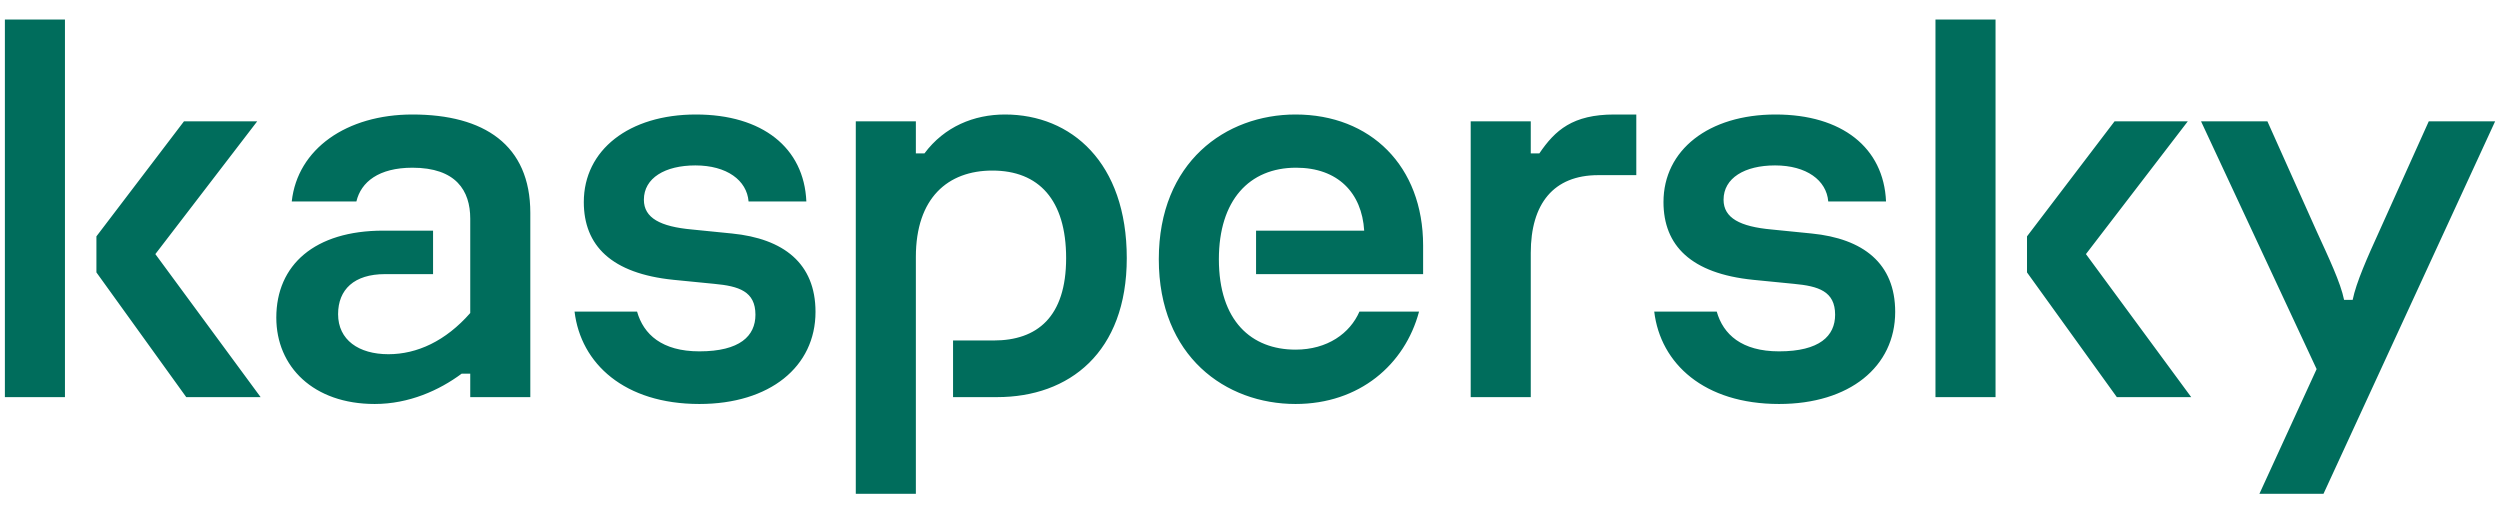
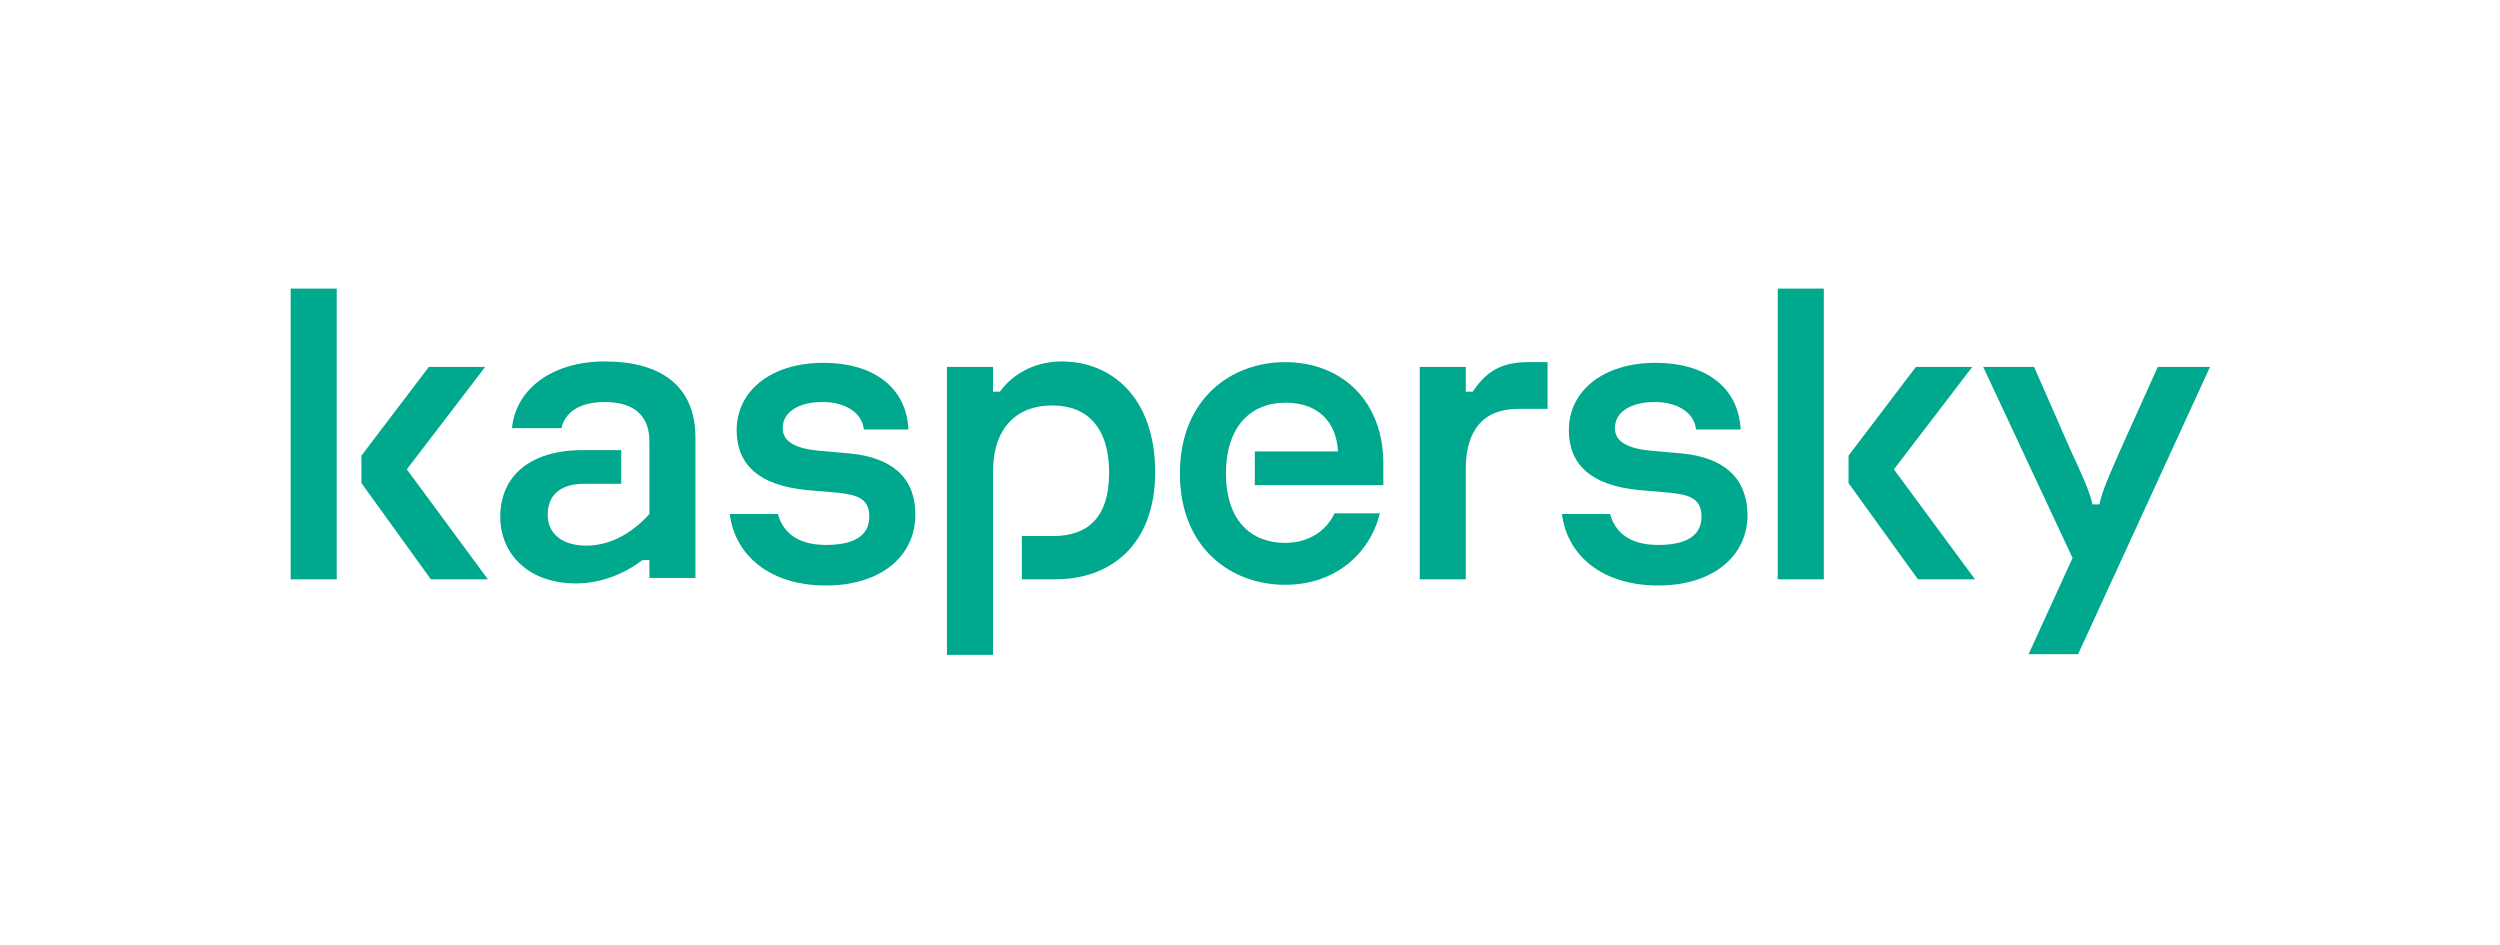
- <svg xmlns="http://www.w3.org/2000/svg" width="1024" height="210" viewBox="0 0 1024 210" fill="none">
-   <path d="M461.527 105.719C461.527 144.382 437.938 162.66 408.413 162.66H390.369V139.461H407.007C424.816 139.461 436.687 129.855 436.687 105.719C436.687 81.817 425.46 69.864 406.479 69.864C388.201 69.864 375.137 81.114 375.137 105.25V202.264H350.532V49.711H375.137V62.836H378.652C386.854 51.822 398.98 46.899 411.634 46.899C438.817 46.899 461.527 66.583 461.527 105.719ZM299.82 95.641L283.416 94C270.528 92.829 263.732 89.314 263.732 81.815C263.732 72.91 272.403 67.755 284.822 67.755C297.711 67.755 305.912 73.848 306.615 82.518H330.283C329.346 60.491 312.24 46.899 285.057 46.899C257.64 46.899 239.127 61.428 239.127 82.752C239.127 100.562 250.375 112.044 275.918 114.622L292.555 116.262C302.632 117.199 309.428 119.308 309.428 128.916C309.428 137.587 303.1 143.913 286.463 143.913C271.142 143.913 263.593 136.961 260.944 127.642H235.339C237.89 148.944 255.785 165.472 286.463 165.472C315.286 165.472 334.032 150.24 334.032 127.745C334.032 107.826 320.91 97.75 299.82 95.641ZM556.822 127.642C552.962 136.507 543.739 143.211 530.651 143.211C512.608 143.211 499.251 131.494 499.251 106.186C499.251 82.049 511.67 68.692 530.885 68.692C547.992 68.692 557.834 79.003 558.772 94.469H514.482V112.28H582.908V100.562C582.908 67.989 561.349 46.899 530.651 46.899C502.063 46.899 474.645 66.349 474.645 106.186C474.645 146.022 502.063 165.472 530.651 165.472C556.8 165.472 575.446 149.365 581.239 127.642H556.822ZM168.945 46.899C141.997 46.899 121.844 60.961 119.501 82.518H145.98C147.855 74.552 155.119 68.694 168.945 68.694C186.755 68.694 192.613 78.069 192.613 89.55V128.213C182.537 139.697 170.82 145.085 159.103 145.085C146.918 145.085 138.482 139.227 138.482 128.684C138.482 118.605 145.043 112.28 157.697 112.28H177.381V94.469H156.994C128.874 94.469 113.174 108.531 113.174 130.088C113.174 150.24 128.405 165.472 153.479 165.472C167.539 165.472 179.959 159.85 189.098 153.052H192.613V162.66H217.218V87.205C217.218 59.319 198.237 46.899 168.945 46.899ZM2 162.66H26.605V8H2V162.66ZM105.341 49.711H75.347L39.493 96.814V111.577L76.284 162.66H106.747L63.63 104.077L105.341 49.711ZM994.817 49.711L974.664 94.469C969.743 105.25 965.059 115.793 963.652 122.825H960.134C958.728 115.793 953.809 105.483 948.888 94.705L928.735 49.711H901.552L948.888 151.178L925.454 202.264H951.7L1022 49.711H994.817ZM896.11 49.711H866.115L830.262 96.814V111.577L867.052 162.66H897.516L854.398 104.077L896.11 49.711ZM742.056 95.641L725.653 94C712.764 92.829 705.969 89.314 705.969 81.815C705.969 72.91 714.639 67.755 727.059 67.755C739.947 67.755 748.149 73.848 748.852 82.518H772.519C771.582 60.491 754.476 46.899 727.293 46.899C699.876 46.899 681.364 61.428 681.364 82.752C681.364 100.562 692.612 112.044 718.154 114.622L734.792 116.262C744.868 117.199 751.664 119.308 751.664 128.916C751.664 137.587 745.337 143.913 728.699 143.913C713.378 143.913 705.829 136.961 703.18 127.642H677.575C680.126 148.944 698.021 165.472 728.699 165.472C757.522 165.472 776.269 150.24 776.269 127.745C776.269 107.826 763.146 97.75 742.056 95.641ZM792.768 162.66H817.373V8H792.768V162.66ZM630.516 62.836H627.001V49.711H602.396V162.66H627.001V103.608C627.001 83.456 636.313 71.739 654.653 71.739H670.229V46.899H661.214C644.197 46.899 636.965 53.317 630.516 62.836Z" fill="#006D5C" />
+ <svg xmlns="http://www.w3.org/2000/svg" version="1.1" id="Layer_1" x="0px" y="0px" viewBox="0 0 363.8 137.5" style="enable-background:new 0 0 363.8 137.5;" xml:space="preserve">
+   <style type="text/css">
+ 	.st0{fill:#00A88E;}
+ </style>
+   <path class="st0" d="M168.1,68.7c0,10.6-6.5,15.6-14.5,15.6h-4.9V78h4.6c4.9,0,8.1-2.6,8.1-9.2c0-6.5-3.1-9.8-8.3-9.8  c-5,0-8.6,3.1-8.6,9.7v26.6h-6.7V53.4h6.7V57h1c2.2-3,5.6-4.4,9-4.4C161.9,52.6,168.1,58,168.1,68.7z M123.8,66l-4.5-0.4  c-3.5-0.3-5.4-1.3-5.4-3.3c0-2.4,2.4-3.8,5.8-3.8c3.5,0,5.8,1.7,6,4h6.5c-0.3-6-4.9-9.7-12.4-9.7c-7.5,0-12.6,4-12.6,9.8  c0,4.9,3.1,8,10.1,8.7l4.6,0.4c2.8,0.3,4.6,0.8,4.6,3.5c0,2.4-1.7,4.1-6.3,4.1c-4.2,0-6.3-1.9-7-4.5h-7c0.7,5.8,5.6,10.4,14,10.4  c7.9,0,13-4.2,13-10.3C133.2,69.3,129.6,66.6,123.8,66z M194.2,74.7c-1.1,2.4-3.6,4.3-7.2,4.3c-4.9,0-8.6-3.2-8.6-10.1  c0-6.6,3.4-10.3,8.7-10.3c4.7,0,7.4,2.8,7.6,7.1h-12.1v4.9h18.7v-3.2c0-8.9-5.9-14.7-14.3-14.7c-7.8,0-15.3,5.3-15.3,16.2  c0,10.9,7.5,16.2,15.3,16.2c7.2,0,12.3-4.4,13.8-10.4H194.2z M88,52.6c-7.4,0-12.9,3.8-13.5,9.7h7.2c0.5-2.2,2.5-3.8,6.3-3.8  c4.9,0,6.5,2.6,6.5,5.7v10.6c-2.8,3.1-6,4.6-9.2,4.6c-3.3,0-5.6-1.6-5.6-4.5c0-2.8,1.8-4.5,5.3-4.5h5.4v-4.9h-5.6  c-7.7,0-12,3.8-12,9.7c0,5.5,4.2,9.7,11,9.7c3.8,0,7.2-1.5,9.7-3.4h1v2.6h6.7V63.7C101.2,56,96,52.6,88,52.6z M42.3,84.3h6.7V42  h-6.7V84.3z M70.6,53.4h-8.2l-9.8,12.9v4l10.1,14H71l-11.8-16L70.6,53.4z M314,53.4l-5.5,12.2c-1.3,3-2.6,5.8-3,7.8h-1  c-0.4-1.9-1.7-4.7-3.1-7.7L296,53.4h-7.4l13,27.8l-6.4,14h7.2l19.2-41.8H314z M287,53.4h-8.2L269,66.3v4l10.1,14h8.3l-11.8-16  L287,53.4z M244.9,66l-4.5-0.4c-3.5-0.3-5.4-1.3-5.4-3.3c0-2.4,2.4-3.8,5.8-3.8c3.5,0,5.8,1.7,6,4h6.5c-0.3-6-4.9-9.7-12.4-9.7  c-7.5,0-12.6,4-12.6,9.8c0,4.9,3.1,8,10.1,8.7l4.6,0.4c2.8,0.3,4.6,0.8,4.6,3.5c0,2.4-1.7,4.1-6.3,4.1c-4.2,0-6.3-1.9-7-4.5h-7  c0.7,5.8,5.6,10.4,14,10.4c7.9,0,13-4.2,13-10.3C254.2,69.3,250.6,66.6,244.9,66z M258.7,84.3h6.7V42h-6.7V84.3z M214.3,57h-1v-3.6  h-6.7v30.9h6.7V68.2c0-5.5,2.5-8.7,7.6-8.7h4.3v-6.8h-2.5C218.1,52.6,216.1,54.4,214.3,57z" />
</svg>
